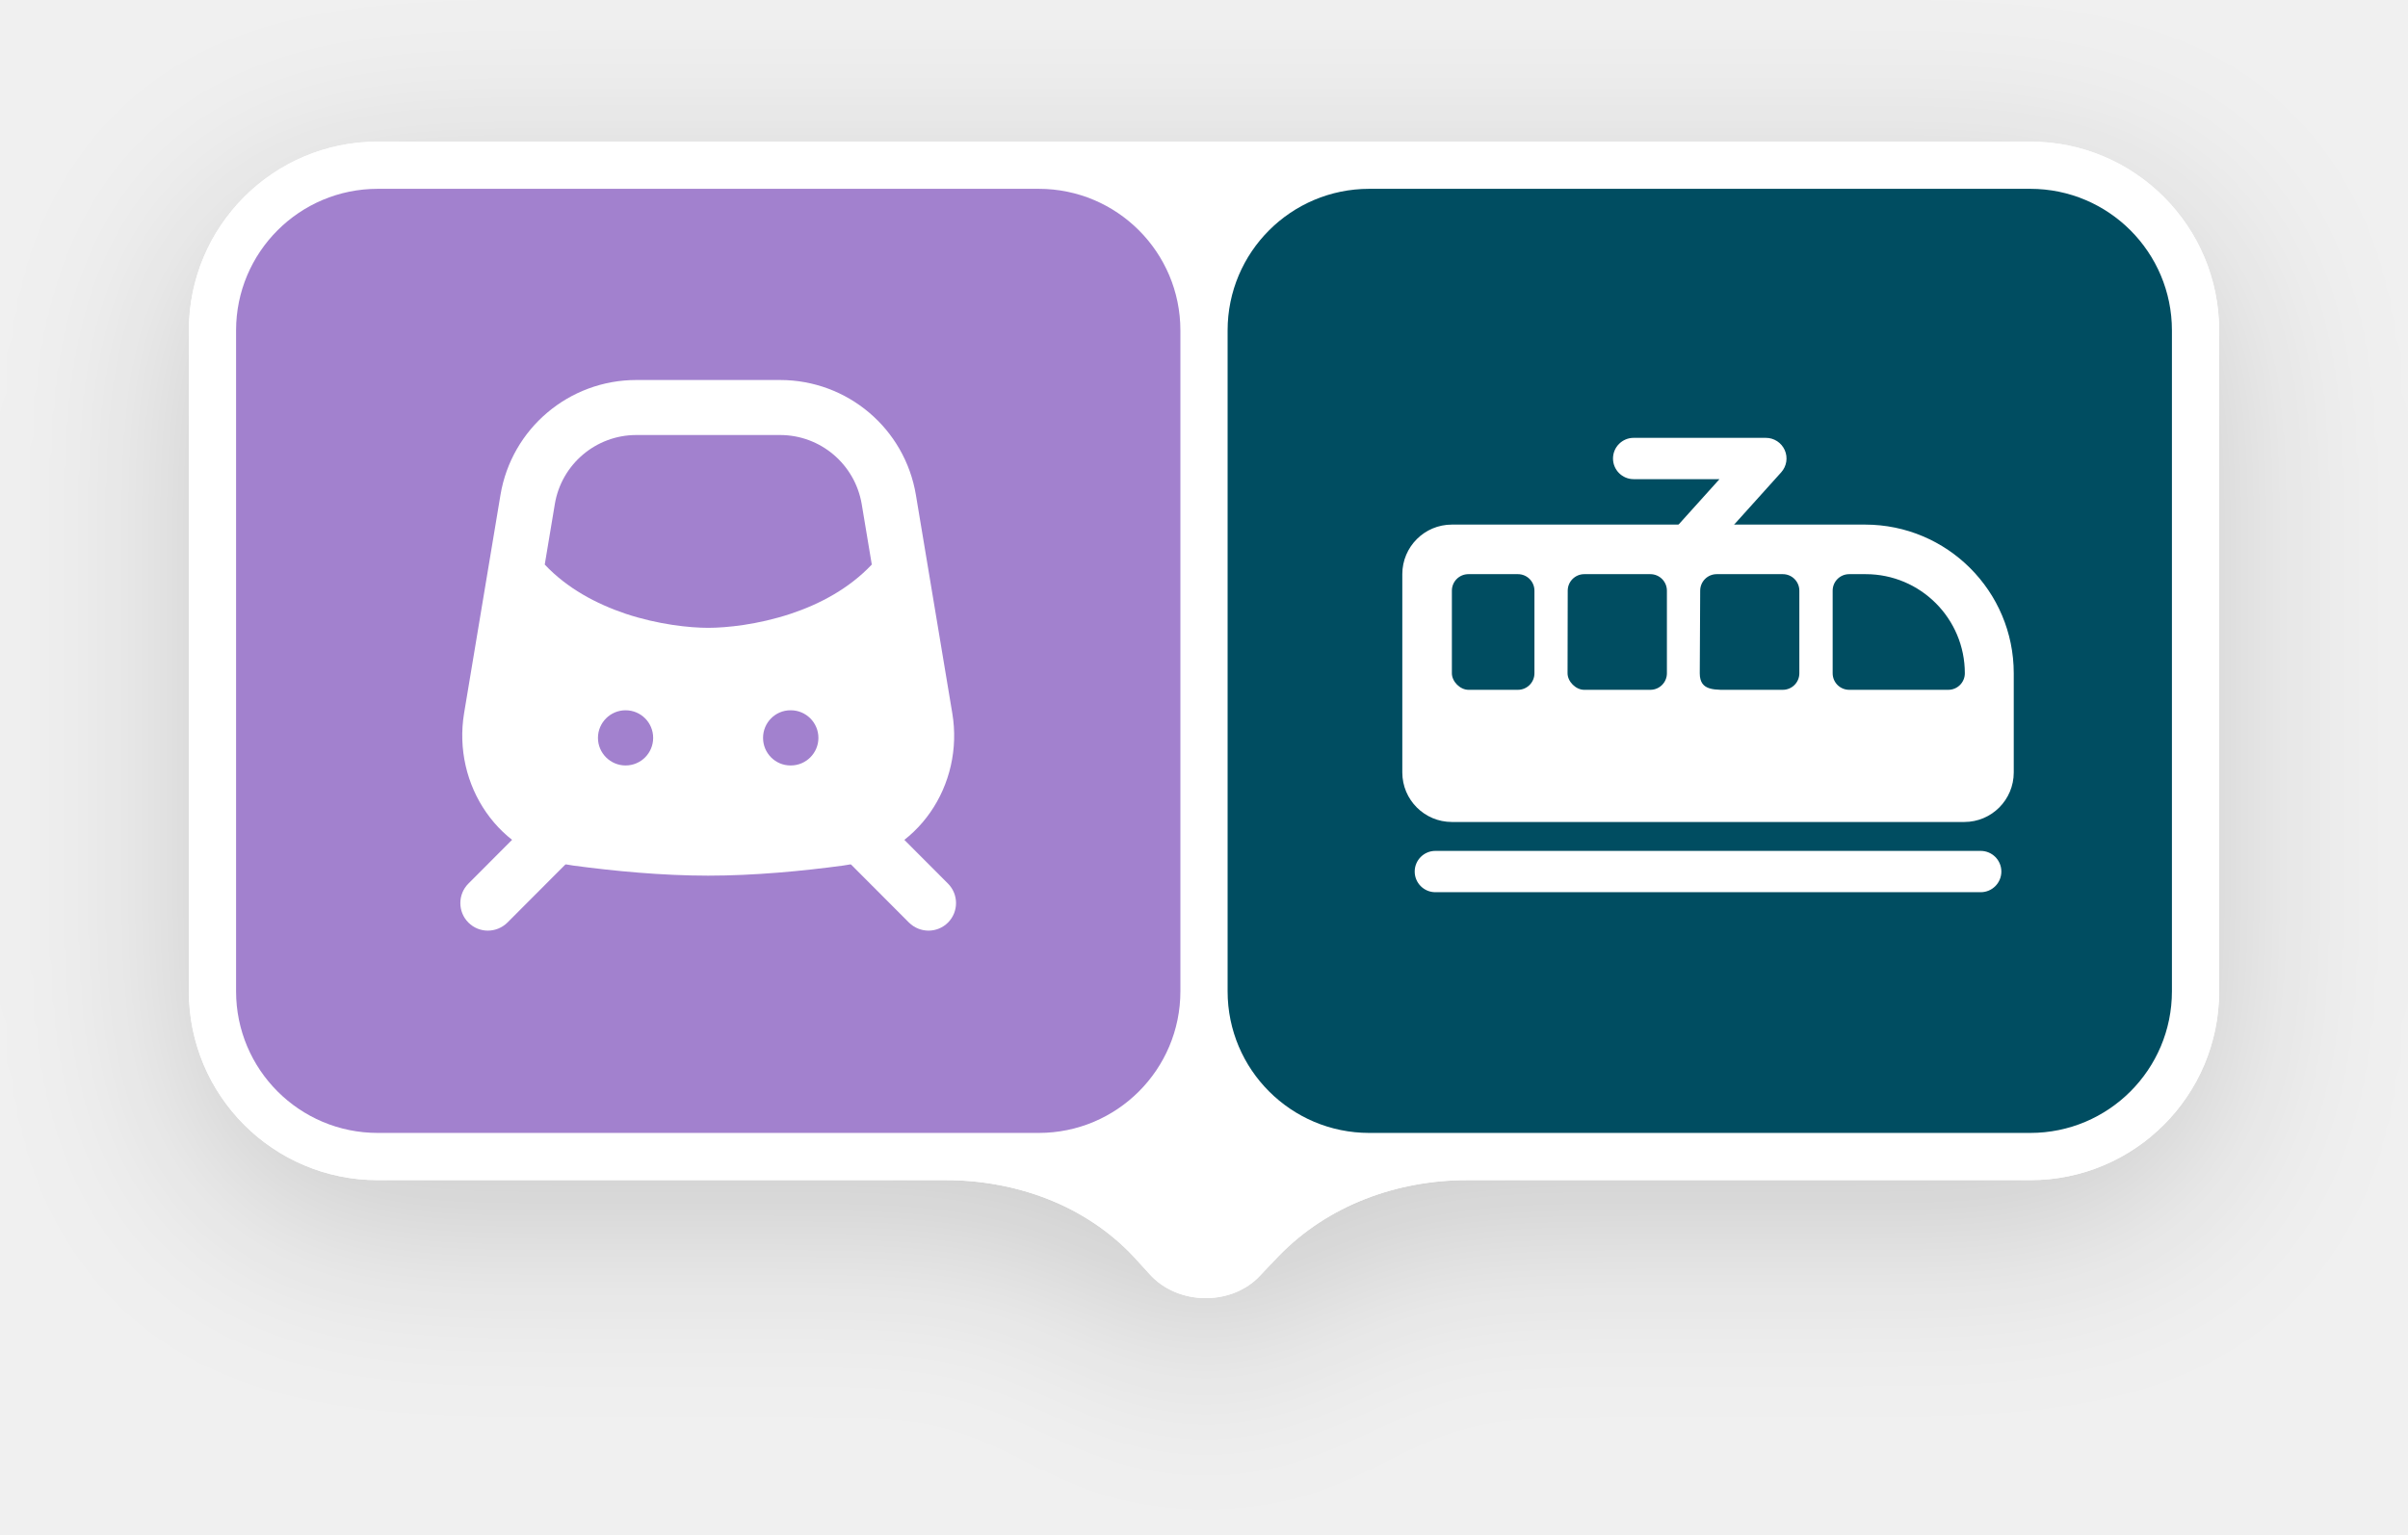
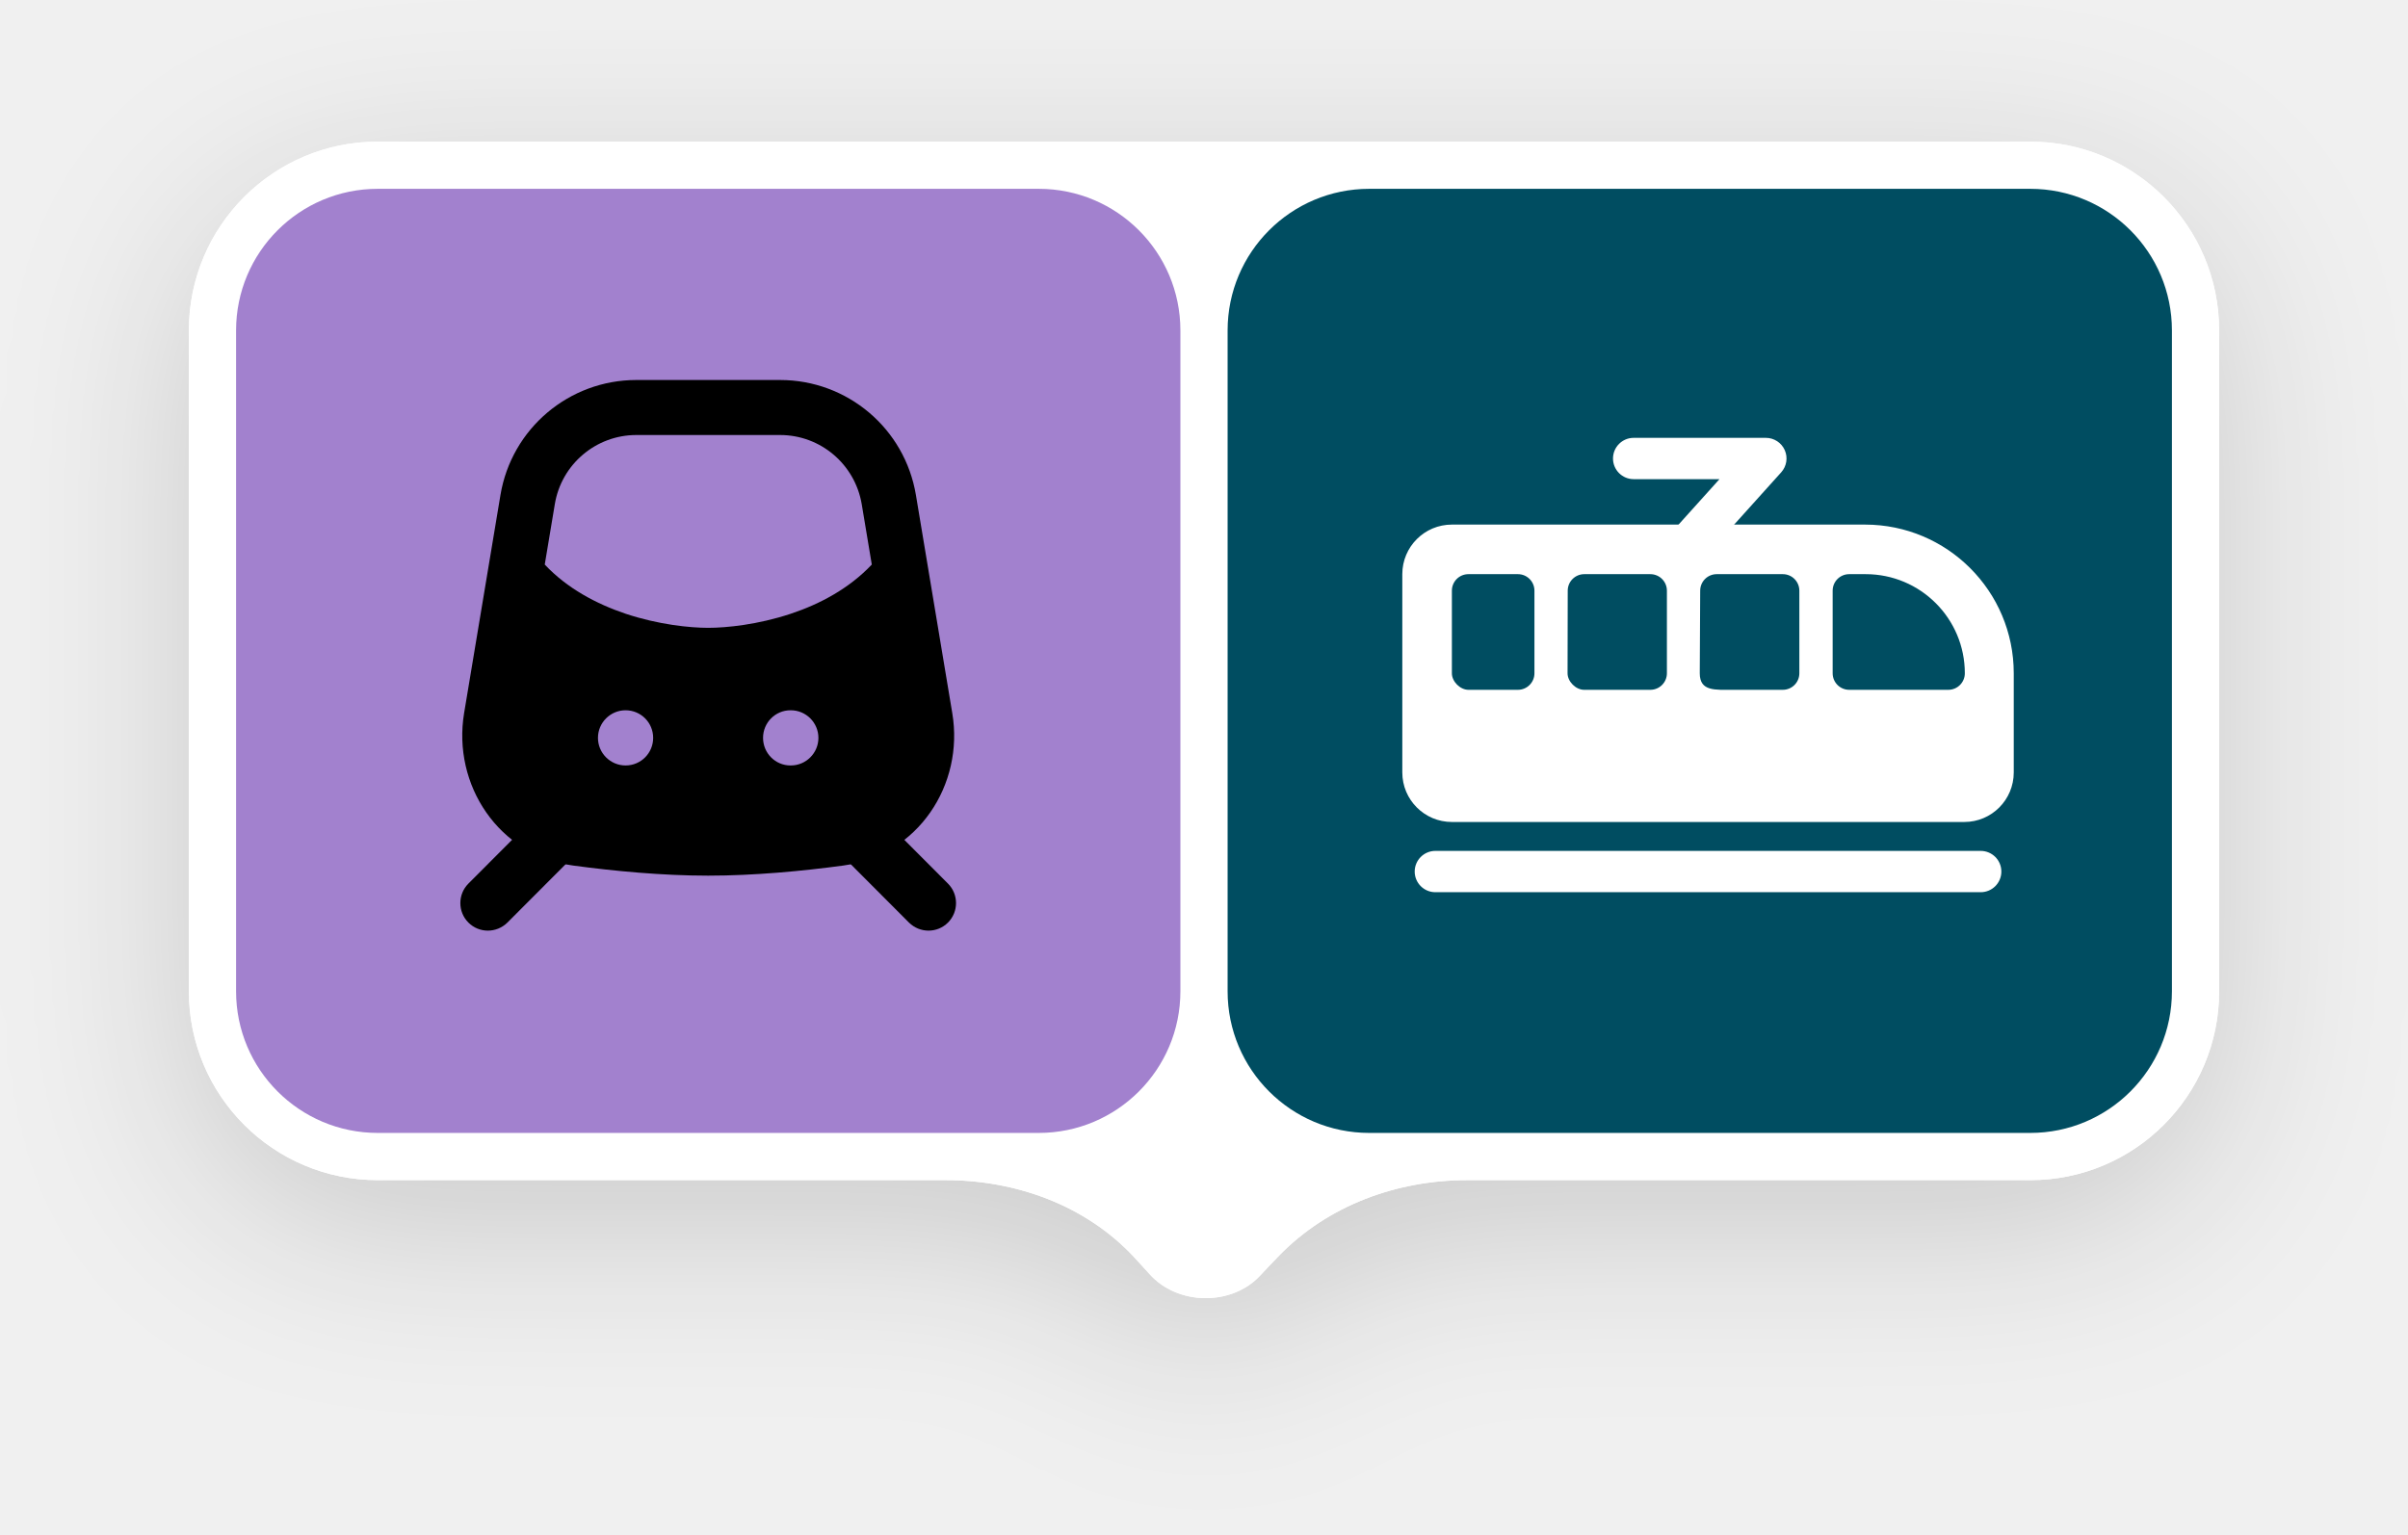
<svg xmlns="http://www.w3.org/2000/svg" width="102" height="65" viewBox="0 0 102 65" fill="none">
  <g filter="url(#filter0_d_896_8410)">
    <mask id="path-1-inside-1_896_8410" fill="white">
      <path fill-rule="evenodd" clip-rule="evenodd" d="M16 6C11.582 6 8 9.582 8 14V42C8 46.418 11.582 50 16 50H40.049C43.039 50 45.978 51.064 48.023 53.246C48.25 53.489 48.474 53.734 48.694 53.981C49.879 55.312 52.173 55.347 53.384 54.038C53.646 53.755 53.913 53.475 54.184 53.196C56.261 51.062 59.177 50 62.155 50H86C90.418 50 94 46.418 94 42V14C94 9.582 90.418 6 86 6H16Z" />
    </mask>
    <path fill-rule="evenodd" clip-rule="evenodd" d="M16 6C11.582 6 8 9.582 8 14V42C8 46.418 11.582 50 16 50H40.049C43.039 50 45.978 51.064 48.023 53.246C48.25 53.489 48.474 53.734 48.694 53.981C49.879 55.312 52.173 55.347 53.384 54.038C53.646 53.755 53.913 53.475 54.184 53.196C56.261 51.062 59.177 50 62.155 50H86C90.418 50 94 46.418 94 42V14C94 9.582 90.418 6 86 6H16Z" fill="white" />
    <path d="M48.694 53.981L47.2 55.311L47.201 55.311L48.694 53.981ZM53.384 54.038L54.852 55.397L54.852 55.396L53.384 54.038ZM54.184 53.196L52.751 51.801L54.184 53.196ZM48.023 53.246L49.482 51.879L48.023 53.246ZM10 14C10 10.686 12.686 8 16 8V4C10.477 4 6 8.477 6 14H10ZM10 42V14H6V42H10ZM16 48C12.686 48 10 45.314 10 42H6C6 47.523 10.477 52 16 52V48ZM40.049 48H16V52H40.049V48ZM46.563 54.614C46.78 54.845 46.992 55.078 47.2 55.311L50.188 52.652C49.956 52.391 49.721 52.133 49.482 51.879L46.563 54.614ZM47.201 55.311C49.161 57.513 52.829 57.583 54.852 55.397L51.916 52.68C51.516 53.112 50.597 53.111 50.188 52.651L47.201 55.311ZM54.852 55.396C55.102 55.127 55.357 54.858 55.617 54.591L52.751 51.801C52.469 52.091 52.19 52.384 51.916 52.68L54.852 55.396ZM86 48H62.155V52H86V48ZM92 42C92 45.314 89.314 48 86 48V52C91.523 52 96 47.523 96 42H92ZM92 14V42H96V14H92ZM86 8C89.314 8 92 10.686 92 14H96C96 8.477 91.523 4 86 4V8ZM16 8H86V4H16V8ZM55.617 54.591C57.265 52.897 59.638 52 62.155 52V48C58.717 48 55.256 49.227 52.751 51.801L55.617 54.591ZM40.049 52C42.585 52 44.959 52.902 46.563 54.614L49.482 51.879C46.996 49.226 43.493 48 40.049 48V52Z" fill="white" mask="url(#path-1-inside-1_896_8410)" />
    <rect x="10" y="8" width="40" height="40" rx="6" fill="#A281CE" />
-     <path fill-rule="evenodd" clip-rule="evenodd" d="M24.405 34.517C24.86 34.972 24.86 35.714 24.405 36.169L21.493 39.088C21.031 39.543 20.296 39.543 19.841 39.088C19.386 38.633 19.386 37.891 19.841 37.436L22.753 34.517C23.215 34.062 23.95 34.062 24.405 34.517ZM35.591 34.517C36.046 34.062 36.781 34.062 37.243 34.517L40.155 37.436C40.61 37.891 40.61 38.633 40.155 39.088C39.7 39.543 38.965 39.543 38.503 39.088L35.591 36.169C35.136 35.714 35.136 34.972 35.591 34.517Z" fill="white" />
-     <path fill-rule="evenodd" clip-rule="evenodd" d="M21.199 20.972C21.668 18.158 24.104 16.1 26.953 16.1H33.043C35.899 16.1 38.328 18.158 38.797 20.972L40.337 30.212C40.847 33.25 38.881 36.246 35.71 36.673C33.995 36.904 31.958 37.1 29.998 37.1C28.038 37.1 26.008 36.904 24.286 36.673C21.122 36.246 19.155 33.25 19.659 30.212L21.199 20.972ZM26.953 18.431C25.245 18.431 23.782 19.67 23.502 21.357L23.075 23.919C24.02 24.927 25.259 25.585 26.505 26.005C27.898 26.467 29.228 26.6 29.998 26.6C30.768 26.6 32.098 26.467 33.491 26.005C34.737 25.592 35.976 24.927 36.928 23.919L36.501 21.357C36.214 19.67 34.758 18.431 33.043 18.431H26.953ZM26.498 30.093C25.854 30.093 25.329 30.618 25.329 31.262C25.329 31.906 25.854 32.431 26.498 32.431C27.149 32.431 27.667 31.906 27.667 31.262C27.667 30.618 27.149 30.093 26.498 30.093ZM33.484 30.093C32.84 30.093 32.322 30.618 32.322 31.262C32.322 31.906 32.84 32.431 33.484 32.431H33.498C34.142 32.431 34.667 31.906 34.667 31.262C34.667 30.618 34.142 30.093 33.498 30.093H33.484Z" fill="white" />
+     <path fill-rule="evenodd" clip-rule="evenodd" d="M24.405 34.517C24.86 34.972 24.86 35.714 24.405 36.169L21.493 39.088C21.031 39.543 20.296 39.543 19.841 39.088C19.386 38.633 19.386 37.891 19.841 37.436L22.753 34.517C23.215 34.062 23.95 34.062 24.405 34.517ZM35.591 34.517C36.046 34.062 36.781 34.062 37.243 34.517L40.155 37.436C40.61 37.891 40.61 38.633 40.155 39.088C39.7 39.543 38.965 39.543 38.503 39.088L35.591 36.169C35.136 35.714 35.136 34.972 35.591 34.517Z" fill="black" />
+     <path fill-rule="evenodd" clip-rule="evenodd" d="M21.199 20.972C21.668 18.158 24.104 16.1 26.953 16.1H33.043C35.899 16.1 38.328 18.158 38.797 20.972L40.337 30.212C40.847 33.25 38.881 36.246 35.71 36.673C33.995 36.904 31.958 37.1 29.998 37.1C28.038 37.1 26.008 36.904 24.286 36.673C21.122 36.246 19.155 33.25 19.659 30.212L21.199 20.972ZM26.953 18.431C25.245 18.431 23.782 19.67 23.502 21.357L23.075 23.919C24.02 24.927 25.259 25.585 26.505 26.005C27.898 26.467 29.228 26.6 29.998 26.6C30.768 26.6 32.098 26.467 33.491 26.005C34.737 25.592 35.976 24.927 36.928 23.919L36.501 21.357C36.214 19.67 34.758 18.431 33.043 18.431H26.953ZM26.498 30.093C25.854 30.093 25.329 30.618 25.329 31.262C25.329 31.906 25.854 32.431 26.498 32.431C27.149 32.431 27.667 31.906 27.667 31.262C27.667 30.618 27.149 30.093 26.498 30.093ZM33.484 30.093C32.84 30.093 32.322 30.618 32.322 31.262C32.322 31.906 32.84 32.431 33.484 32.431H33.498C34.142 32.431 34.667 31.906 34.667 31.262C34.667 30.618 34.142 30.093 33.498 30.093H33.484Z" fill="black" />
    <rect x="52" y="8" width="40" height="40" rx="6" fill="#004D61" />
    <path fill-rule="evenodd" clip-rule="evenodd" d="M59.4 24.326C59.4 23.166 60.34 22.226 61.5 22.226H79C82.479 22.226 85.3 25.046 85.3 28.526V32.726C85.3 33.886 84.364 34.826 83.205 34.826C76.361 34.826 63.383 34.826 61.5 34.826C60.34 34.826 59.4 33.886 59.4 32.726V24.326ZM61.5 25.026C61.5 24.639 61.813 24.326 62.2 24.326H64.297C64.684 24.326 64.997 24.639 64.997 25.026V28.526C64.997 28.912 64.684 29.226 64.297 29.226H62.2C61.85 29.226 61.5 28.876 61.5 28.526V25.026ZM67.108 24.326C66.721 24.326 66.407 24.639 66.407 25.026L66.4 28.526C66.4 28.876 66.75 29.226 67.1 29.226H69.907C70.294 29.226 70.608 28.912 70.608 28.526V25.026C70.608 24.639 70.294 24.326 69.907 24.326H67.108ZM72.018 25.026C72.018 24.639 72.331 24.326 72.718 24.326H75.518C75.905 24.326 76.218 24.639 76.218 25.026V28.526C76.218 28.912 75.905 29.226 75.518 29.226H73.418C72.645 29.226 72 29.299 72 28.526L72.018 25.026ZM78.329 24.326C77.942 24.326 77.629 24.639 77.629 25.026V28.526C77.629 28.912 77.942 29.226 78.329 29.226H82.528C82.915 29.226 83.228 28.912 83.228 28.526C83.228 26.206 81.348 24.326 79.028 24.326H78.329Z" fill="white" />
    <path fill-rule="evenodd" clip-rule="evenodd" d="M59.925 36.926C59.925 36.443 60.317 36.051 60.8 36.051L83.9 36.051C84.383 36.051 84.775 36.443 84.775 36.926C84.775 37.409 84.383 37.801 83.9 37.801L60.8 37.801C60.317 37.801 59.925 37.409 59.925 36.926Z" fill="white" />
    <path fill-rule="evenodd" clip-rule="evenodd" d="M68.325 19.426C68.325 18.942 68.717 18.551 69.2 18.551H74.8C75.145 18.551 75.459 18.754 75.599 19.07C75.74 19.386 75.681 19.754 75.45 20.011L72.3 23.511C71.977 23.87 71.424 23.899 71.065 23.576C70.705 23.253 70.676 22.7 70.999 22.34L72.835 20.301H69.2C68.717 20.301 68.325 19.909 68.325 19.426Z" fill="white" />
  </g>
  <defs>
    <filter id="filter0_d_896_8410" x="0" y="0" width="102" height="65" filterUnits="userSpaceOnUse" color-interpolation-filters="sRGB">
      <feFlood flood-opacity="0" result="BackgroundImageFix" />
      <feColorMatrix in="SourceAlpha" type="matrix" values="0 0 0 0 0 0 0 0 0 0 0 0 0 0 0 0 0 0 127 0" result="hardAlpha" />
      <feOffset dy="2" />
      <feGaussianBlur stdDeviation="4" />
      <feColorMatrix type="matrix" values="0 0 0 0 0 0 0 0 0 0 0 0 0 0 0 0 0 0 0.16 0" />
      <feBlend mode="normal" in2="BackgroundImageFix" result="effect1_dropShadow_896_8410" />
      <feBlend mode="normal" in="SourceGraphic" in2="effect1_dropShadow_896_8410" result="shape" />
    </filter>
  </defs>
</svg>
